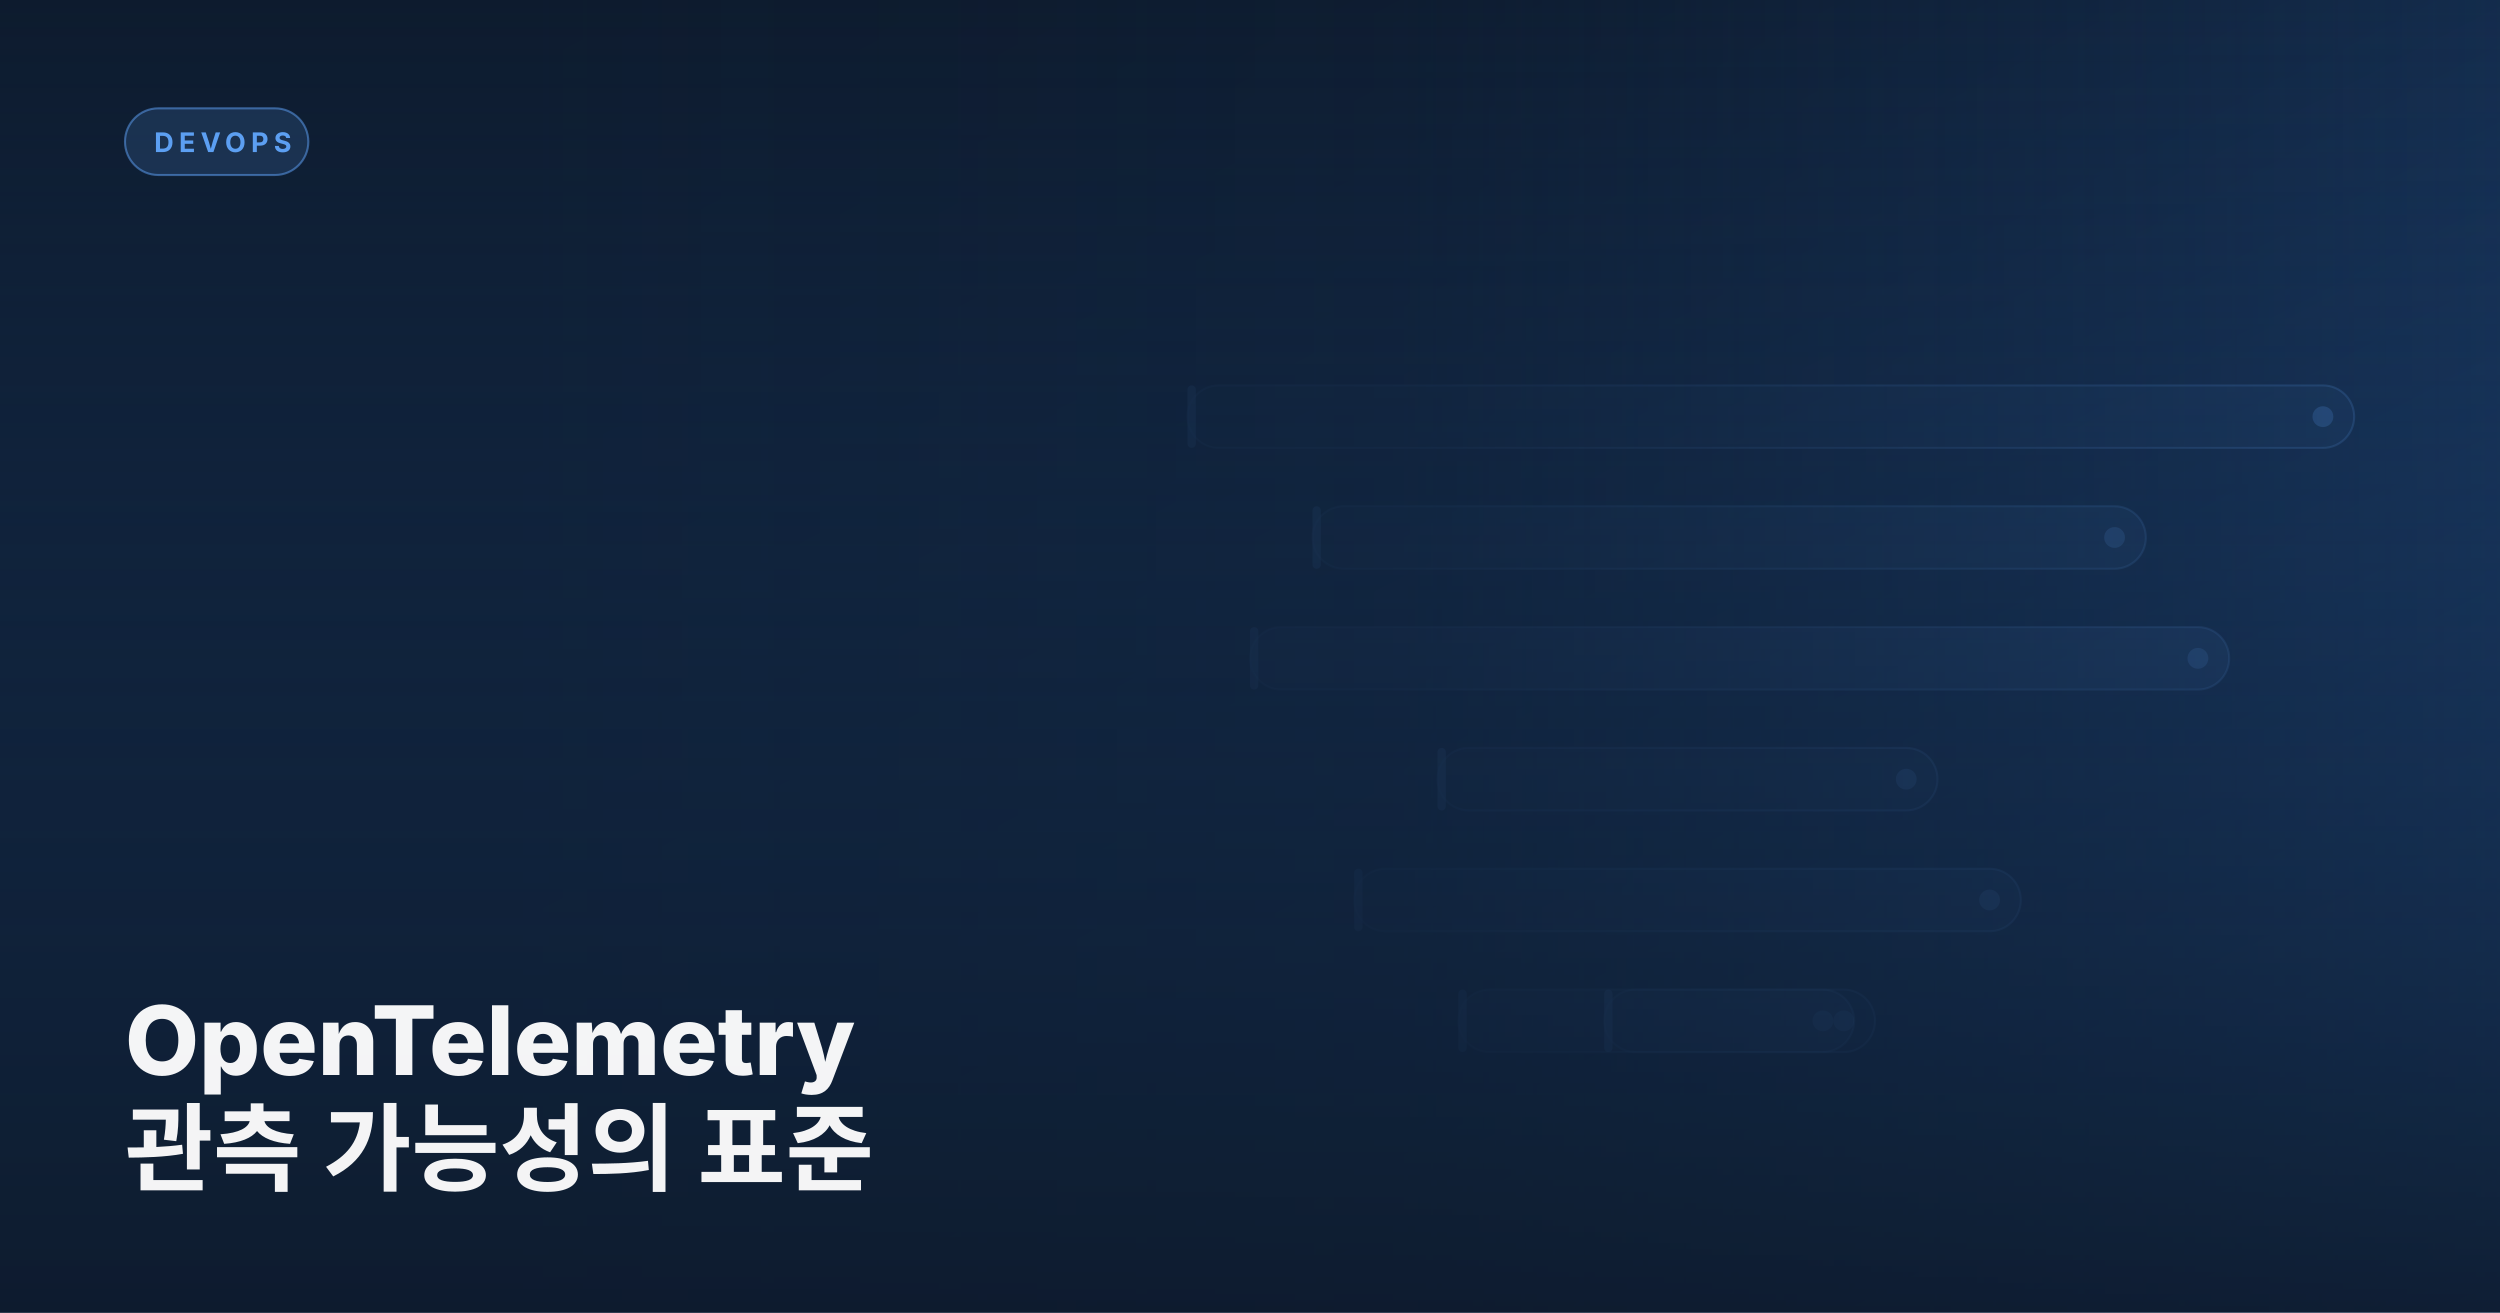
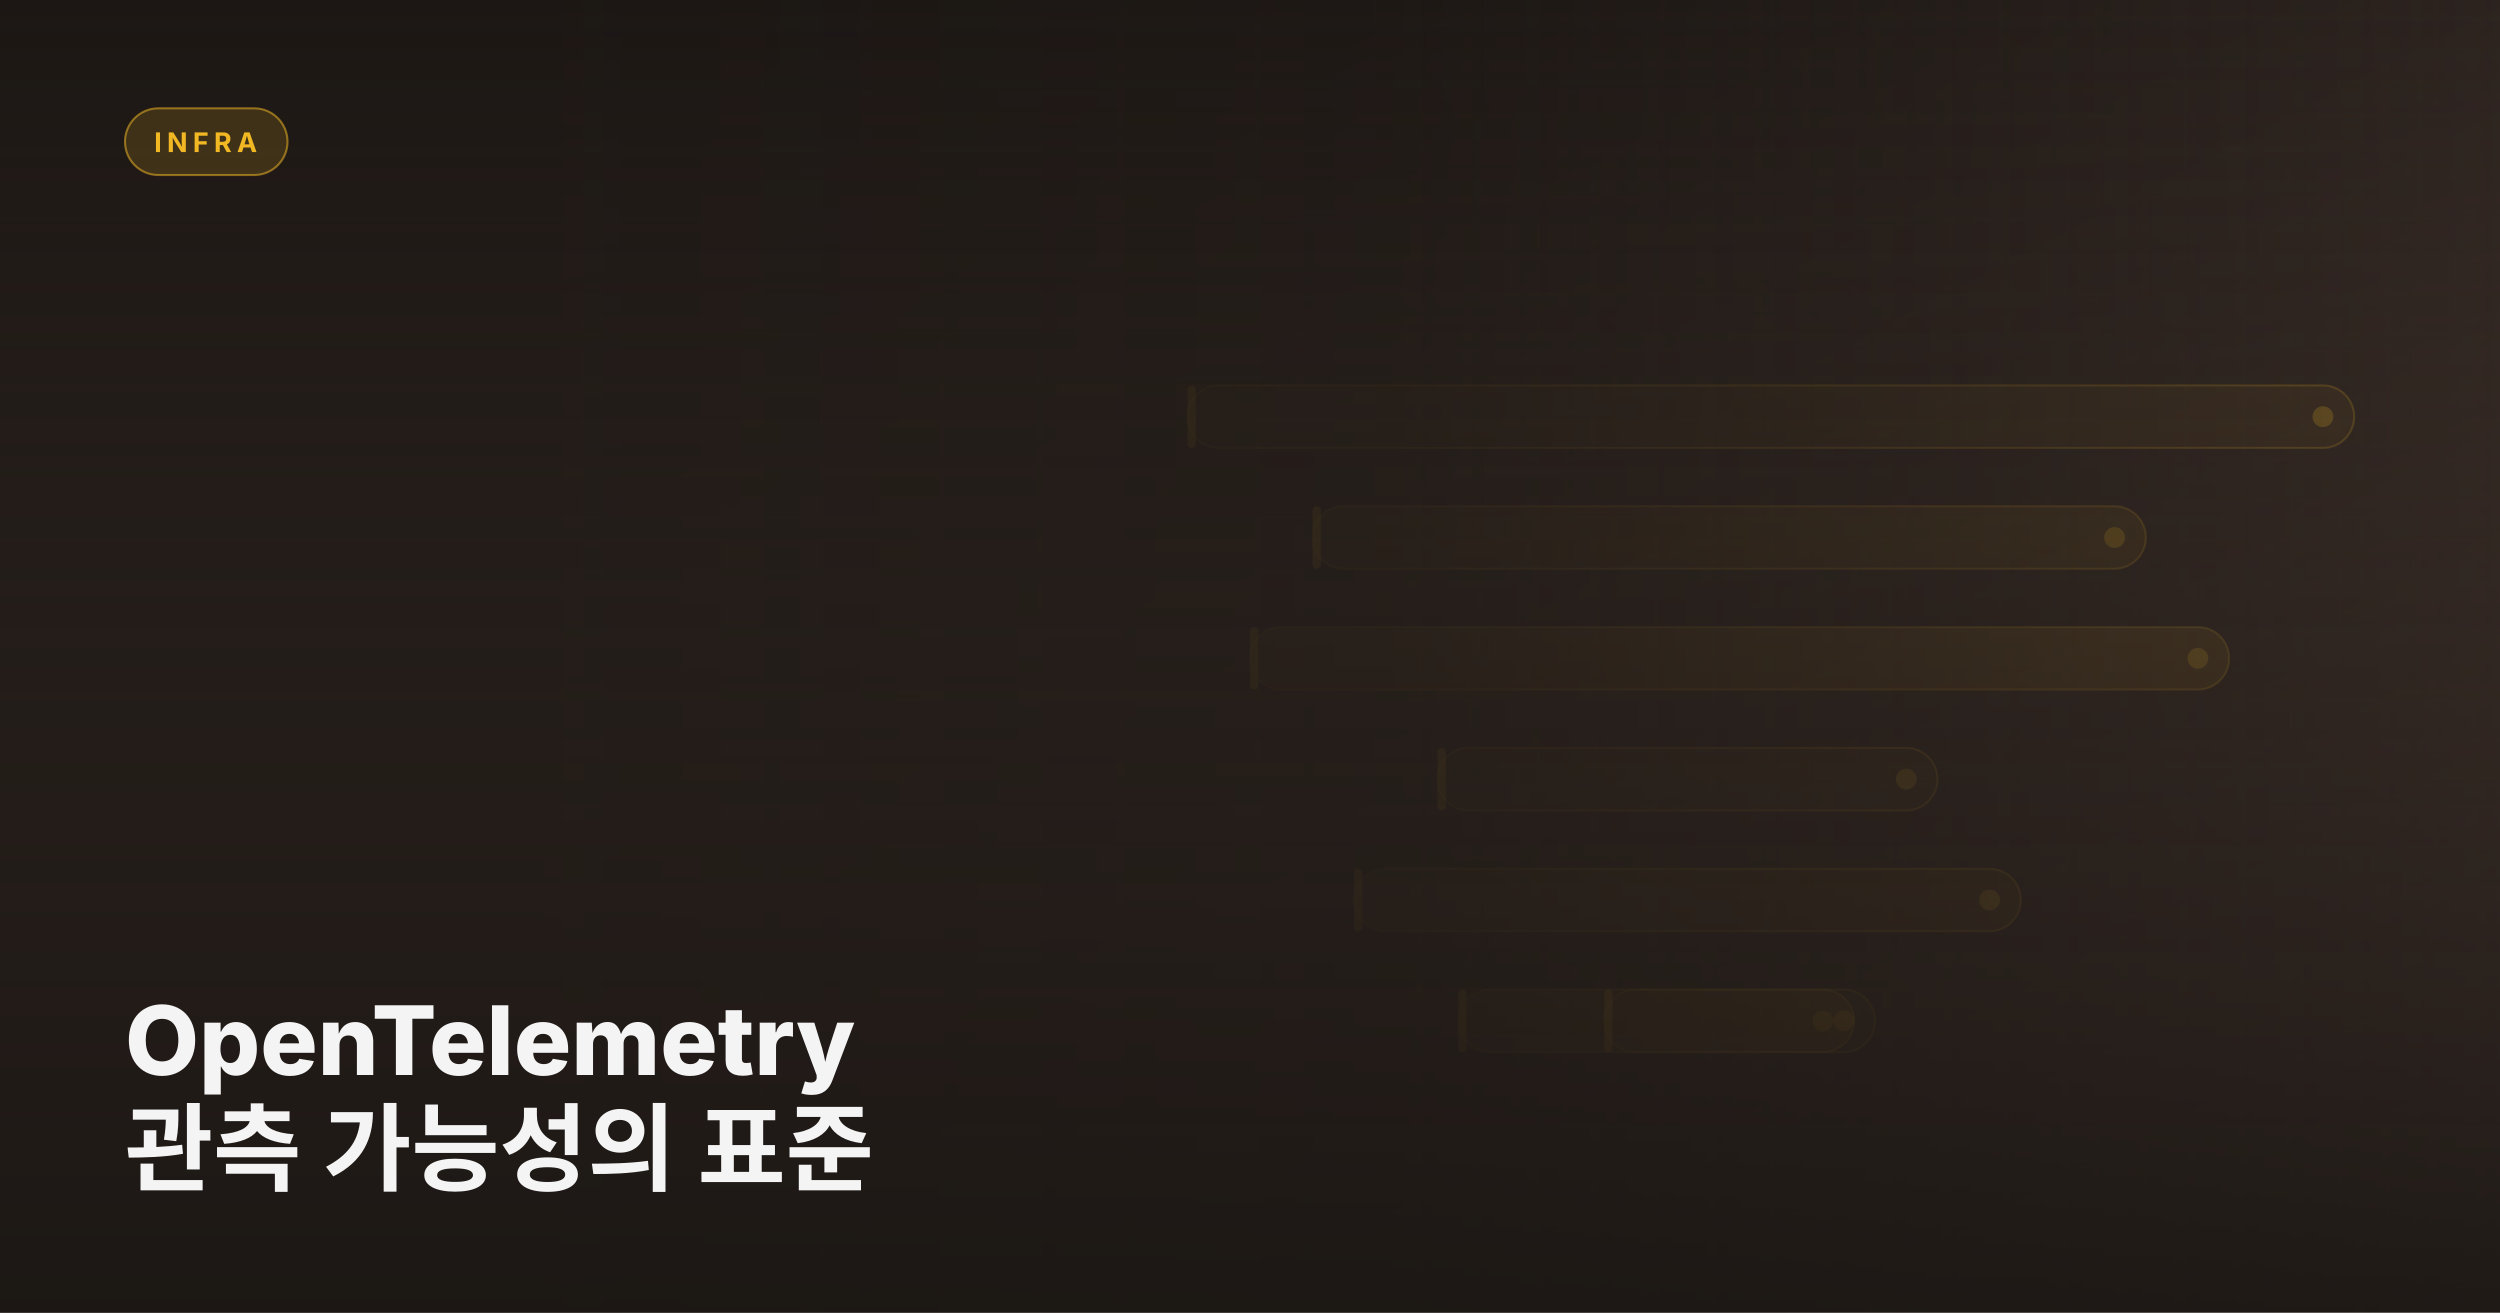
<svg xmlns="http://www.w3.org/2000/svg" width="1200" height="630" viewBox="0 0 1200 630">
  <defs>
    <linearGradient id="bg" x1="0%" y1="0%" x2="100%" y2="100%">
-       <stop offset="0%" stop-color="#0d1b2e" />
-       <stop offset="100%" stop-color="#1a3d6b" />
+       <stop offset="0%" stop-color="#1c1714" />
+       <stop offset="100%" stop-color="#3d302a" />
    </linearGradient>
    <linearGradient id="lf" x1="100%" y1="0%" x2="20%" y2="0%">
-       <stop offset="0%" stop-color="#0d1b2e" stop-opacity="0" />
-       <stop offset="55%" stop-color="#0d1b2e" stop-opacity="0.82" />
-       <stop offset="100%" stop-color="#0d1b2e" stop-opacity="1" />
+       <stop offset="0%" stop-color="#1c1714" stop-opacity="0" />
+       <stop offset="55%" stop-color="#1c1714" stop-opacity="0.82" />
+       <stop offset="100%" stop-color="#1c1714" stop-opacity="1" />
    </linearGradient>
    <linearGradient id="bf" x1="0%" y1="0%" x2="0%" y2="100%">
-       <stop offset="0%" stop-color="#1a3d6b" stop-opacity="0" />
-       <stop offset="100%" stop-color="#0d1b2e" stop-opacity="0.9" />
+       <stop offset="0%" stop-color="#3d302a" stop-opacity="0" />
+       <stop offset="100%" stop-color="#1c1714" stop-opacity="0.9" />
    </linearGradient>
  </defs>
  <rect width="1200" height="630" fill="url(#bg)" />
-   <rect x="570" y="185" width="560" height="30" rx="15" fill="#60a5fa" fill-opacity="0.07" stroke="#60a5fa" stroke-width="1" stroke-opacity="0.25" />
-   <rect x="570" y="185" width="4" height="30" rx="2" fill="#60a5fa" fill-opacity="0.5" />
-   <circle cx="1115" cy="200" r="5" fill="#60a5fa" fill-opacity="0.3" />
-   <rect x="630" y="243" width="400" height="30" rx="15" fill="#60a5fa" fill-opacity="0.11" stroke="#60a5fa" stroke-width="1" stroke-opacity="0.25" />
-   <rect x="630" y="243" width="4" height="30" rx="2" fill="#60a5fa" fill-opacity="0.5" />
-   <circle cx="1015" cy="258" r="5" fill="#60a5fa" fill-opacity="0.3" />
-   <rect x="600" y="301" width="470" height="30" rx="15" fill="#60a5fa" fill-opacity="0.15" stroke="#60a5fa" stroke-width="1" stroke-opacity="0.25" />
-   <rect x="600" y="301" width="4" height="30" rx="2" fill="#60a5fa" fill-opacity="0.5" />
-   <circle cx="1055" cy="316" r="5" fill="#60a5fa" fill-opacity="0.3" />
-   <rect x="690" y="359" width="240" height="30" rx="15" fill="#60a5fa" fill-opacity="0.07" stroke="#60a5fa" stroke-width="1" stroke-opacity="0.25" />
-   <rect x="690" y="359" width="4" height="30" rx="2" fill="#60a5fa" fill-opacity="0.5" />
-   <circle cx="915" cy="374" r="5" fill="#60a5fa" fill-opacity="0.3" />
-   <rect x="650" y="417" width="320" height="30" rx="15" fill="#60a5fa" fill-opacity="0.11" stroke="#60a5fa" stroke-width="1" stroke-opacity="0.25" />
-   <rect x="650" y="417" width="4" height="30" rx="2" fill="#60a5fa" fill-opacity="0.5" />
-   <circle cx="955" cy="432" r="5" fill="#60a5fa" fill-opacity="0.3" />
-   <rect x="700" y="475" width="190" height="30" rx="15" fill="#60a5fa" fill-opacity="0.15" stroke="#60a5fa" stroke-width="1" stroke-opacity="0.25" />
-   <rect x="700" y="475" width="4" height="30" rx="2" fill="#60a5fa" fill-opacity="0.5" />
-   <circle cx="875" cy="490" r="5" fill="#60a5fa" fill-opacity="0.3" />
-   <rect x="770" y="475" width="130" height="30" rx="15" fill="#60a5fa" fill-opacity="0.07" stroke="#60a5fa" stroke-width="1" stroke-opacity="0.25" />
-   <rect x="770" y="475" width="4" height="30" rx="2" fill="#60a5fa" fill-opacity="0.5" />
-   <circle cx="885" cy="490" r="5" fill="#60a5fa" fill-opacity="0.3" />
+   <rect x="570" y="185" width="560" height="30" rx="15" fill="#fbbf24" fill-opacity="0.07" stroke="#fbbf24" stroke-width="1" stroke-opacity="0.25" />
+   <rect x="570" y="185" width="4" height="30" rx="2" fill="#fbbf24" fill-opacity="0.5" />
+   <circle cx="1115" cy="200" r="5" fill="#fbbf24" fill-opacity="0.3" />
+   <rect x="630" y="243" width="400" height="30" rx="15" fill="#fbbf24" fill-opacity="0.11" stroke="#fbbf24" stroke-width="1" stroke-opacity="0.25" />
+   <rect x="630" y="243" width="4" height="30" rx="2" fill="#fbbf24" fill-opacity="0.5" />
+   <circle cx="1015" cy="258" r="5" fill="#fbbf24" fill-opacity="0.3" />
+   <rect x="600" y="301" width="470" height="30" rx="15" fill="#fbbf24" fill-opacity="0.15" stroke="#fbbf24" stroke-width="1" stroke-opacity="0.25" />
+   <rect x="600" y="301" width="4" height="30" rx="2" fill="#fbbf24" fill-opacity="0.5" />
+   <circle cx="1055" cy="316" r="5" fill="#fbbf24" fill-opacity="0.3" />
+   <rect x="690" y="359" width="240" height="30" rx="15" fill="#fbbf24" fill-opacity="0.07" stroke="#fbbf24" stroke-width="1" stroke-opacity="0.25" />
+   <rect x="690" y="359" width="4" height="30" rx="2" fill="#fbbf24" fill-opacity="0.5" />
+   <circle cx="915" cy="374" r="5" fill="#fbbf24" fill-opacity="0.3" />
+   <rect x="650" y="417" width="320" height="30" rx="15" fill="#fbbf24" fill-opacity="0.11" stroke="#fbbf24" stroke-width="1" stroke-opacity="0.25" />
+   <rect x="650" y="417" width="4" height="30" rx="2" fill="#fbbf24" fill-opacity="0.5" />
+   <circle cx="955" cy="432" r="5" fill="#fbbf24" fill-opacity="0.3" />
+   <rect x="700" y="475" width="190" height="30" rx="15" fill="#fbbf24" fill-opacity="0.15" stroke="#fbbf24" stroke-width="1" stroke-opacity="0.25" />
+   <rect x="700" y="475" width="4" height="30" rx="2" fill="#fbbf24" fill-opacity="0.5" />
+   <circle cx="875" cy="490" r="5" fill="#fbbf24" fill-opacity="0.3" />
+   <rect x="770" y="475" width="130" height="30" rx="15" fill="#fbbf24" fill-opacity="0.07" stroke="#fbbf24" stroke-width="1" stroke-opacity="0.25" />
+   <rect x="770" y="475" width="4" height="30" rx="2" fill="#fbbf24" fill-opacity="0.5" />
+   <circle cx="885" cy="490" r="5" fill="#fbbf24" fill-opacity="0.3" />
  <rect width="1200" height="630" fill="url(#lf)" />
  <rect width="1200" height="630" fill="url(#bf)" />
-   <rect x="60" y="52" width="88" height="32" rx="16" fill="#60a5fa" fill-opacity="0.15" stroke="#60a5fa" stroke-width="1" stroke-opacity="0.5" />
-   <text x="74" y="73" font-family="system-ui,-apple-system,Segoe UI,sans-serif" font-size="13" font-weight="700" letter-spacing="2.5" fill="#60a5fa" fill-opacity="0.95">DEVOPS</text>
+   <rect x="60" y="52" width="78" height="32" rx="16" fill="#fbbf24" fill-opacity="0.15" stroke="#fbbf24" stroke-width="1" stroke-opacity="0.5" />
+   <text x="74" y="73" font-family="system-ui,-apple-system,Segoe UI,sans-serif" font-size="13" font-weight="700" letter-spacing="2.5" fill="#fbbf24" fill-opacity="0.95">INFRA</text>
  <text x="60" y="516" font-family="system-ui,-apple-system,Segoe UI,sans-serif" font-size="46" font-weight="800" fill="white" fill-opacity="0.95">OpenTelemetry</text>
  <text x="60" y="568" font-family="system-ui,-apple-system,Segoe UI,sans-serif" font-size="46" font-weight="800" fill="white" fill-opacity="0.95">관측 가능성의 표준</text>
</svg>
